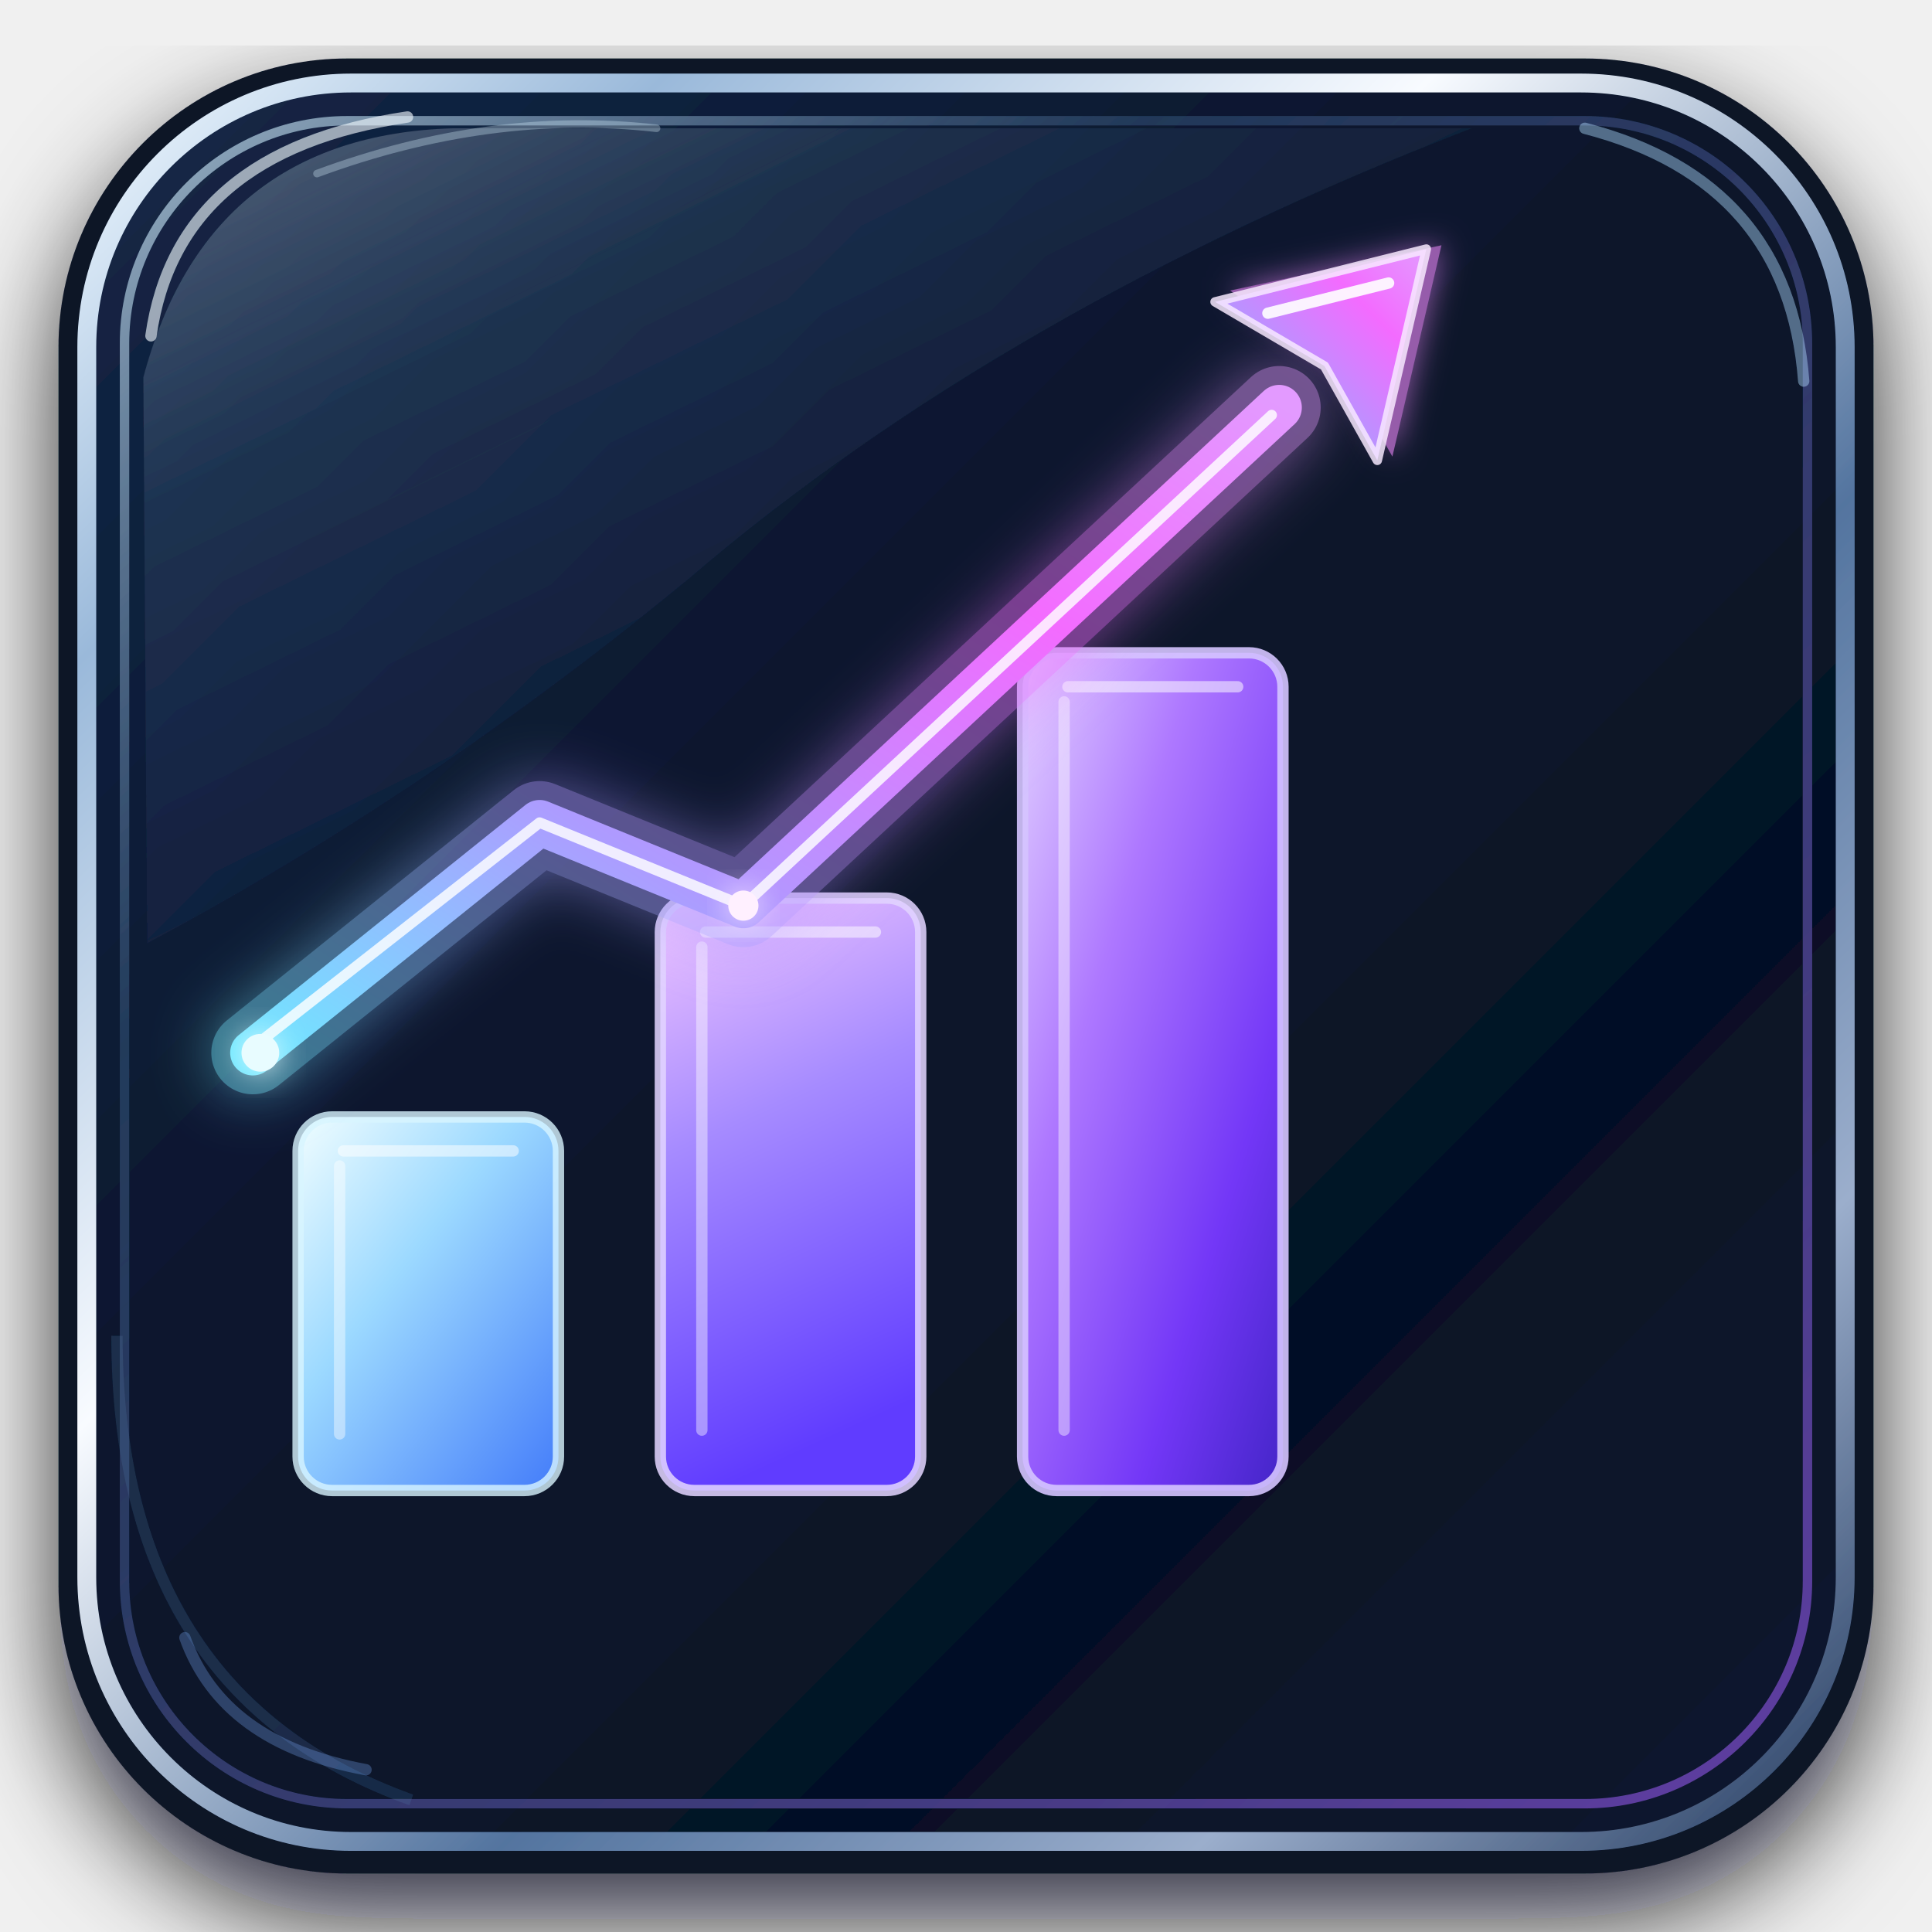
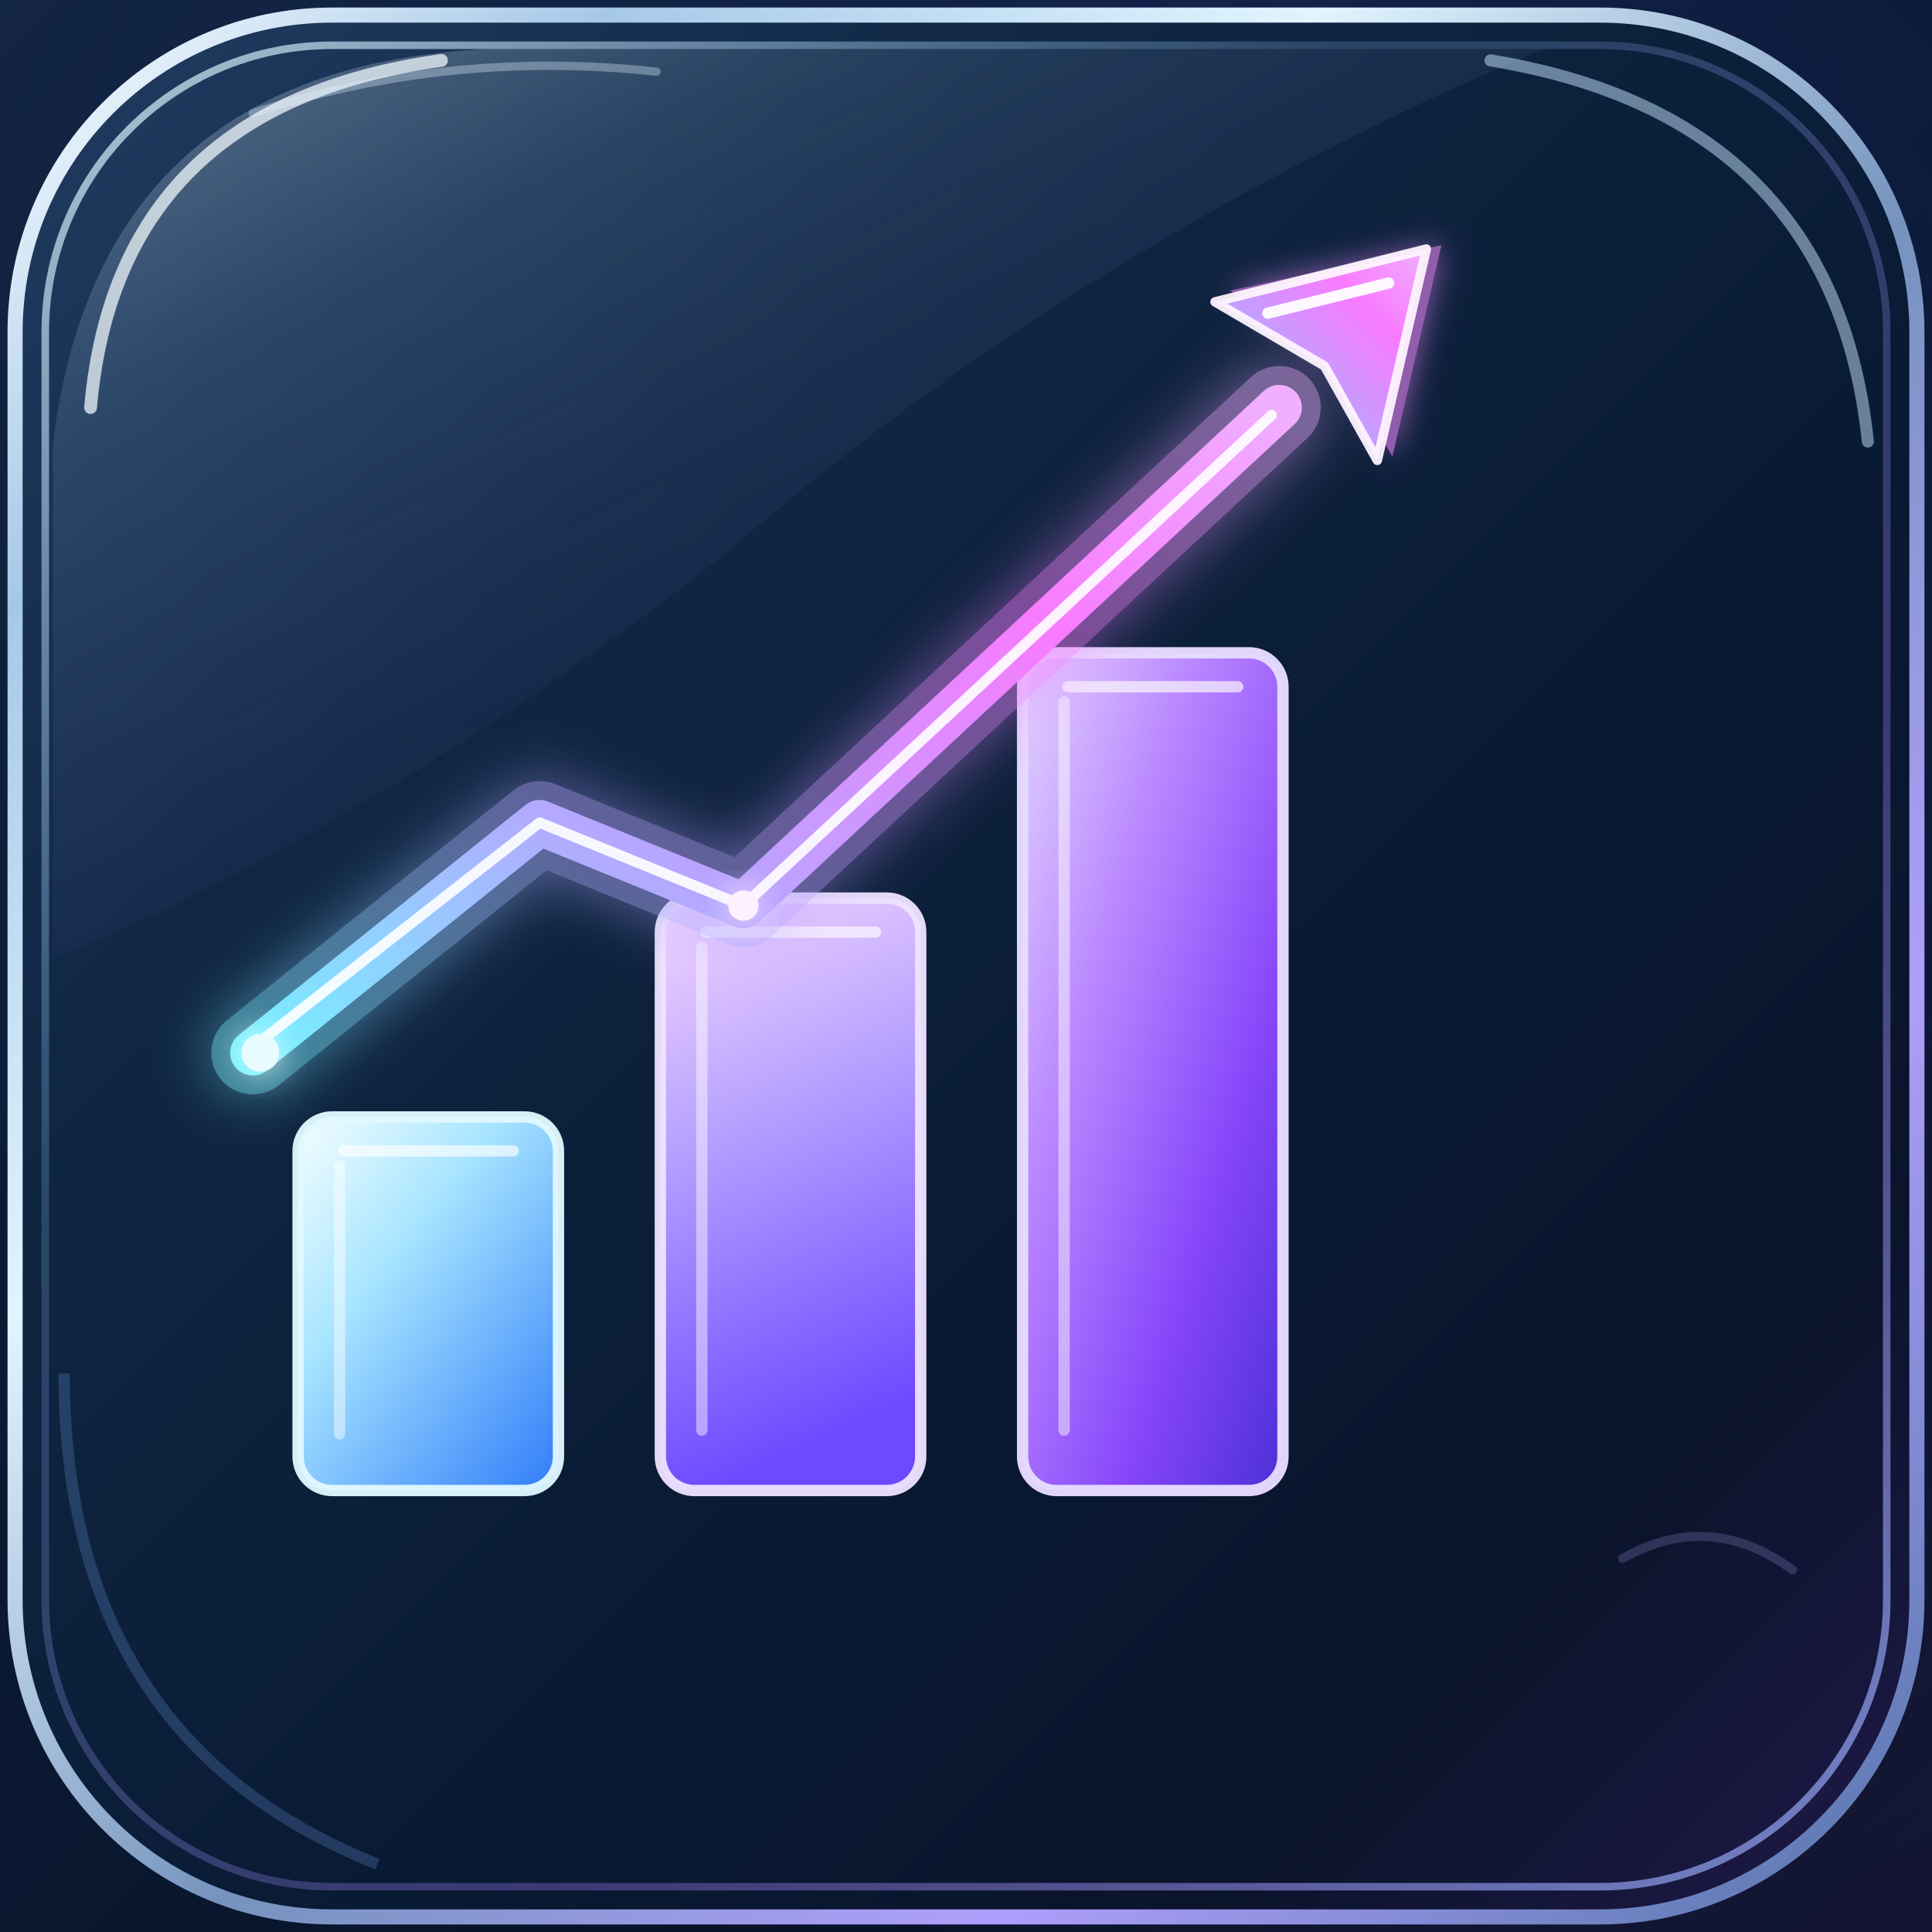
<svg xmlns="http://www.w3.org/2000/svg" width="512" height="512" viewBox="0 0 512 512">
  <defs>
+     <linearGradient id="fullBleed" x1="0" y1="0" x2="1" y2="1">
+       <stop offset="0" stop-color="#122442" />
+       <stop offset=".34" stop-color="#0b1b35" />
+       <stop offset=".68" stop-color="#071329" />
+       <stop offset="1" stop-color="#141533" />
+     </linearGradient>
    <linearGradient id="glass" x1="0" y1="0" x2="1" y2="1">
-       <stop offset="0" stop-color="#142747" />
-       <stop offset=".38" stop-color="#09172e" />
-       <stop offset=".72" stop-color="#061126" />
-       <stop offset="1" stop-color="#11182f" />
+       <stop offset="0" stop-color="#203c61" />
+       <stop offset=".28" stop-color="#102744" />
+       <stop offset=".59" stop-color="#091a34" />
+       <stop offset=".82" stop-color="#0a142b" />
+       <stop offset="1" stop-color="#201849" />
    </linearGradient>
    <linearGradient id="edge" x1="0" y1="0" x2="1" y2="1">
-       <stop offset="0" stop-color="#eff8ff" />
-       <stop offset=".16" stop-color="#9ab9da" />
-       <stop offset=".38" stop-color="#f8fbff" />
-       <stop offset=".62" stop-color="#53749f" />
-       <stop offset=".82" stop-color="#9baecc" />
-       <stop offset="1" stop-color="#263d61" />
+       <stop offset="0" stop-color="#f7fdff" />
+       <stop offset=".15" stop-color="#a6c8e8" />
+       <stop offset=".34" stop-color="#e1f5ff" />
+       <stop offset=".55" stop-color="#7593bd" />
+       <stop offset=".76" stop-color="#af9efc" />
+       <stop offset="1" stop-color="#5476aa" />
    </linearGradient>
    <linearGradient id="innerEdge" x1="0" y1="0" x2=".9" y2="1">
-       <stop offset="0" stop-color="#d9f3ff" stop-opacity=".7" />
-       <stop offset=".3" stop-color="#5983b3" stop-opacity=".3" />
-       <stop offset="1" stop-color="#9b5dfb" stop-opacity=".55" />
+       <stop offset="0" stop-color="#e4f7ff" stop-opacity=".76" />
+       <stop offset=".35" stop-color="#83b8ec" stop-opacity=".22" />
+       <stop offset=".7" stop-color="#a97eff" stop-opacity=".32" />
+       <stop offset="1" stop-color="#9baeff" stop-opacity=".66" />
    </linearGradient>
    <linearGradient id="barOne" x1="0" y1="0" x2=".9" y2="1">
-       <stop offset="0" stop-color="#f0fdff" />
-       <stop offset=".42" stop-color="#9cd9ff" />
-       <stop offset="1" stop-color="#4a83fa" />
+       <stop offset="0" stop-color="#f4feff" />
+       <stop offset=".38" stop-color="#a8e5ff" />
+       <stop offset="1" stop-color="#3984fa" />
    </linearGradient>
    <linearGradient id="barTwo" x1="0" y1="0" x2=".2" y2="1">
-       <stop offset="0" stop-color="#f1c6ff" />
-       <stop offset=".42" stop-color="#a68bff" />
-       <stop offset="1" stop-color="#603cff" />
+       <stop offset="0" stop-color="#f6d7ff" />
+       <stop offset=".42" stop-color="#b6a1ff" />
+       <stop offset="1" stop-color="#6c4aff" />
    </linearGradient>
    <linearGradient id="barThree" x1="0" y1="0" x2="1" y2="1">
-       <stop offset="0" stop-color="#e3d3ff" />
-       <stop offset=".34" stop-color="#ae78ff" />
-       <stop offset=".72" stop-color="#7337f7" />
-       <stop offset="1" stop-color="#4325c7" />
+       <stop offset="0" stop-color="#e3d6ff" />
+       <stop offset=".32" stop-color="#bb8aff" />
+       <stop offset=".7" stop-color="#8544fa" />
+       <stop offset="1" stop-color="#4a30d5" />
    </linearGradient>
    <linearGradient id="trend" x1="0" y1="1" x2="1" y2="0">
-       <stop offset="0" stop-color="#6fe7ff" />
-       <stop offset=".34" stop-color="#ad9bff" />
-       <stop offset=".72" stop-color="#f36bff" />
-       <stop offset="1" stop-color="#e39aff" />
+       <stop offset="0" stop-color="#75f1ff" />
+       <stop offset=".34" stop-color="#b5a7ff" />
+       <stop offset=".72" stop-color="#f87bff" />
+       <stop offset="1" stop-color="#f0b0ff" />
    </linearGradient>
    <linearGradient id="gloss" x1="0" y1="0" x2=".8" y2="1">
-       <stop offset="0" stop-color="#ffffff" stop-opacity=".29" />
-       <stop offset=".28" stop-color="#a6d8ff" stop-opacity=".1" />
-       <stop offset=".7" stop-color="#847aff" stop-opacity=".025" />
+       <stop offset="0" stop-color="#ffffff" stop-opacity=".30" />
+       <stop offset=".25" stop-color="#b9e3ff" stop-opacity=".12" />
+       <stop offset=".62" stop-color="#a48dff" stop-opacity=".035" />
      <stop offset="1" stop-color="#ffffff" stop-opacity="0" />
    </linearGradient>
-     <filter id="shadow" x="-30%" y="-30%" width="160%" height="170%">
-       <feDropShadow dx="0" dy="12" stdDeviation="14" flood-color="#00040f" flood-opacity=".8" />
-     </filter>
+     <radialGradient id="violetAura" cx=".68" cy=".28" r=".78">
+       <stop offset="0" stop-color="#7446ff" stop-opacity=".18" />
+       <stop offset=".55" stop-color="#426aff" stop-opacity=".045" />
+       <stop offset="1" stop-color="#426aff" stop-opacity="0" />
+     </radialGradient>
    <filter id="neon" x="-80%" y="-80%" width="260%" height="260%">
      <feGaussianBlur stdDeviation="8" result="blur" />
      <feMerge>
        <feMergeNode in="blur" />
        <feMergeNode in="SourceGraphic" />
      </feMerge>
    </filter>
    <filter id="softNeon" x="-70%" y="-70%" width="240%" height="240%">
      <feGaussianBlur stdDeviation="4" result="blur" />
      <feMerge>
        <feMergeNode in="blur" />
        <feMergeNode in="SourceGraphic" />
      </feMerge>
    </filter>
  </defs>
-   <g filter="url(#shadow)">
-     <rect x="19" y="19" width="474" height="474" rx="73" fill="#030817" stroke="#071225" stroke-width="7" />
-     <rect x="23" y="22" width="466" height="466" rx="70" fill="url(#glass)" stroke="url(#edge)" stroke-width="5" />
-     <rect x="33" y="32" width="446" height="446" rx="59" fill="none" stroke="url(#innerEdge)" stroke-width="2.5" />
-     <path d="M38 100 Q55 36 120 34 L390 34 Q266 82 183 153 Q114 210 39 250 Z" fill="url(#gloss)" />
-     <path d="M40 89 Q47 40 108 31" fill="none" stroke="#f2faff" stroke-opacity=".62" stroke-width="3" stroke-linecap="round" />
-     <path d="M84 46 Q130 29 174 34" fill="none" stroke="#d9f0ff" stroke-opacity=".32" stroke-width="2" stroke-linecap="round" />
-     <path d="M420 34 Q474 48 478 101" fill="none" stroke="#b5dcff" stroke-opacity=".44" stroke-width="3" stroke-linecap="round" />
-     <path d="M31 354 Q31 449 109 477" fill="none" stroke="#5174a1" stroke-opacity=".25" stroke-width="3" />
+   <rect width="512" height="512" fill="url(#fullBleed)" />
+   <rect width="512" height="512" fill="url(#violetAura)" />
+   <rect x="4" y="4" width="504" height="504" rx="84" fill="url(#glass)" stroke="url(#edge)" stroke-width="4" />
+   <rect x="12" y="12" width="488" height="488" rx="76" fill="none" stroke="url(#innerEdge)" stroke-width="2" />
+   <path d="M14 118 Q26 18 129 13 L409 13 Q286 65 192 147 Q100 219 14 254 Z" fill="url(#gloss)" />
+   <path d="M24 108 Q31 28 117 16" fill="none" stroke="#f5fdff" stroke-opacity=".72" stroke-width="3.4" stroke-linecap="round" />
+   <path d="M67 30 Q119 13 174 19" fill="none" stroke="#e0f5ff" stroke-opacity=".34" stroke-width="2.2" stroke-linecap="round" />
+   <path d="M395 16 Q486 31 495 117" fill="none" stroke="#c9e7ff" stroke-opacity=".5" stroke-width="3.2" stroke-linecap="round" />
+   <path d="M17 364 Q17 461 100 494" fill="none" stroke="#6a93d4" stroke-opacity=".27" stroke-width="3" />
+   <g stroke-width="3" stroke-linejoin="round">
+     <rect x="79" y="296" width="69" height="99" rx="9" fill="url(#barOne)" stroke="#e2f9ff" stroke-opacity=".95" />
+     <rect x="175" y="238" width="69" height="157" rx="9" fill="url(#barTwo)" stroke="#efe4ff" stroke-opacity=".95" />
+     <rect x="271" y="173" width="69" height="222" rx="9" fill="url(#barThree)" stroke="#e7dbff" stroke-opacity=".97" />
+     <path d="M90 309 V380 M186 251 V379 M282 186 V379" stroke="#fff" stroke-opacity=".46" stroke-width="3" stroke-linecap="round" />
+     <path d="M91 305 H136 M187 247 H232 M283 182 H328" stroke="#fff" stroke-opacity=".65" stroke-width="3" stroke-linecap="round" />
  </g>
-   <g stroke-width="3" stroke-linejoin="round">
-     <rect x="79" y="296" width="69" height="99" rx="9" fill="url(#barOne)" stroke="#d8f5ff" stroke-opacity=".8" />
-     <rect x="175" y="238" width="69" height="157" rx="9" fill="url(#barTwo)" stroke="#e3d4ff" stroke-opacity=".86" />
-     <rect x="271" y="173" width="69" height="222" rx="9" fill="url(#barThree)" stroke="#d5c5ff" stroke-opacity=".9" />
-     <path d="M90 309 V380 M186 251 V379 M282 186 V379" stroke="#fff" stroke-opacity=".42" stroke-width="3" stroke-linecap="round" />
-     <path d="M91 305 H136 M187 247 H232 M283 182 H328" stroke="#fff" stroke-opacity=".52" stroke-width="3" stroke-linecap="round" />
-   </g>
-   <path d="M67 279 L143 218 L197 240 L339 108" fill="none" stroke="url(#trend)" stroke-width="22" stroke-linecap="round" stroke-linejoin="round" opacity=".47" filter="url(#neon)" />
+   <path d="M67 279 L143 218 L197 240 L339 108" fill="none" stroke="url(#trend)" stroke-width="22" stroke-linecap="round" stroke-linejoin="round" opacity=".48" filter="url(#neon)" />
  <path d="M67 279 L143 218 L197 240 L339 108" fill="none" stroke="url(#trend)" stroke-width="12" stroke-linecap="round" stroke-linejoin="round" />
-   <path d="M69 276 L143 218 L197 240 L337 110" fill="none" stroke="#fff" stroke-opacity=".82" stroke-width="2.8" stroke-linecap="round" stroke-linejoin="round" />
-   <path d="M326 77 L382 65 L369 121 L356 98 Z" fill="#f18aff" opacity=".6" filter="url(#softNeon)" />
-   <path d="M322 80 L378 66 L365 122 L351 97 Z" fill="url(#trend)" stroke="#f8eaff" stroke-opacity=".84" stroke-width="2.5" stroke-linejoin="round" />
-   <path d="M336 83 L368 75" fill="none" stroke="#fff" stroke-opacity=".9" stroke-width="3" stroke-linecap="round" />
-   <path d="M49 434 Q59 462 97 469" fill="none" stroke="#7caeff" stroke-opacity=".3" stroke-width="3" stroke-linecap="round" />
+   <path d="M69 276 L143 218 L197 240 L337 110" fill="none" stroke="#ffffff" stroke-opacity=".9" stroke-width="2.8" stroke-linecap="round" stroke-linejoin="round" />
+   <path d="M326 77 L382 65 L369 121 L356 98 Z" fill="#f18aff" opacity=".58" filter="url(#softNeon)" />
+   <path d="M322 80 L378 66 L365 122 L351 97 Z" fill="url(#trend)" stroke="#fff5ff" stroke-opacity=".94" stroke-width="2.5" stroke-linejoin="round" />
+   <path d="M336 83 L368 75" fill="none" stroke="#fff" stroke-opacity=".94" stroke-width="3" stroke-linecap="round" />
  <circle cx="69" cy="279" r="5" fill="#e8fcff" filter="url(#softNeon)" />
  <circle cx="197" cy="240" r="4" fill="#fff0ff" filter="url(#softNeon)" />
+   <path d="M430 413 Q453 400 475 416" fill="none" stroke="#bcb0ff" stroke-opacity=".2" stroke-width="2.4" stroke-linecap="round" />
</svg>
